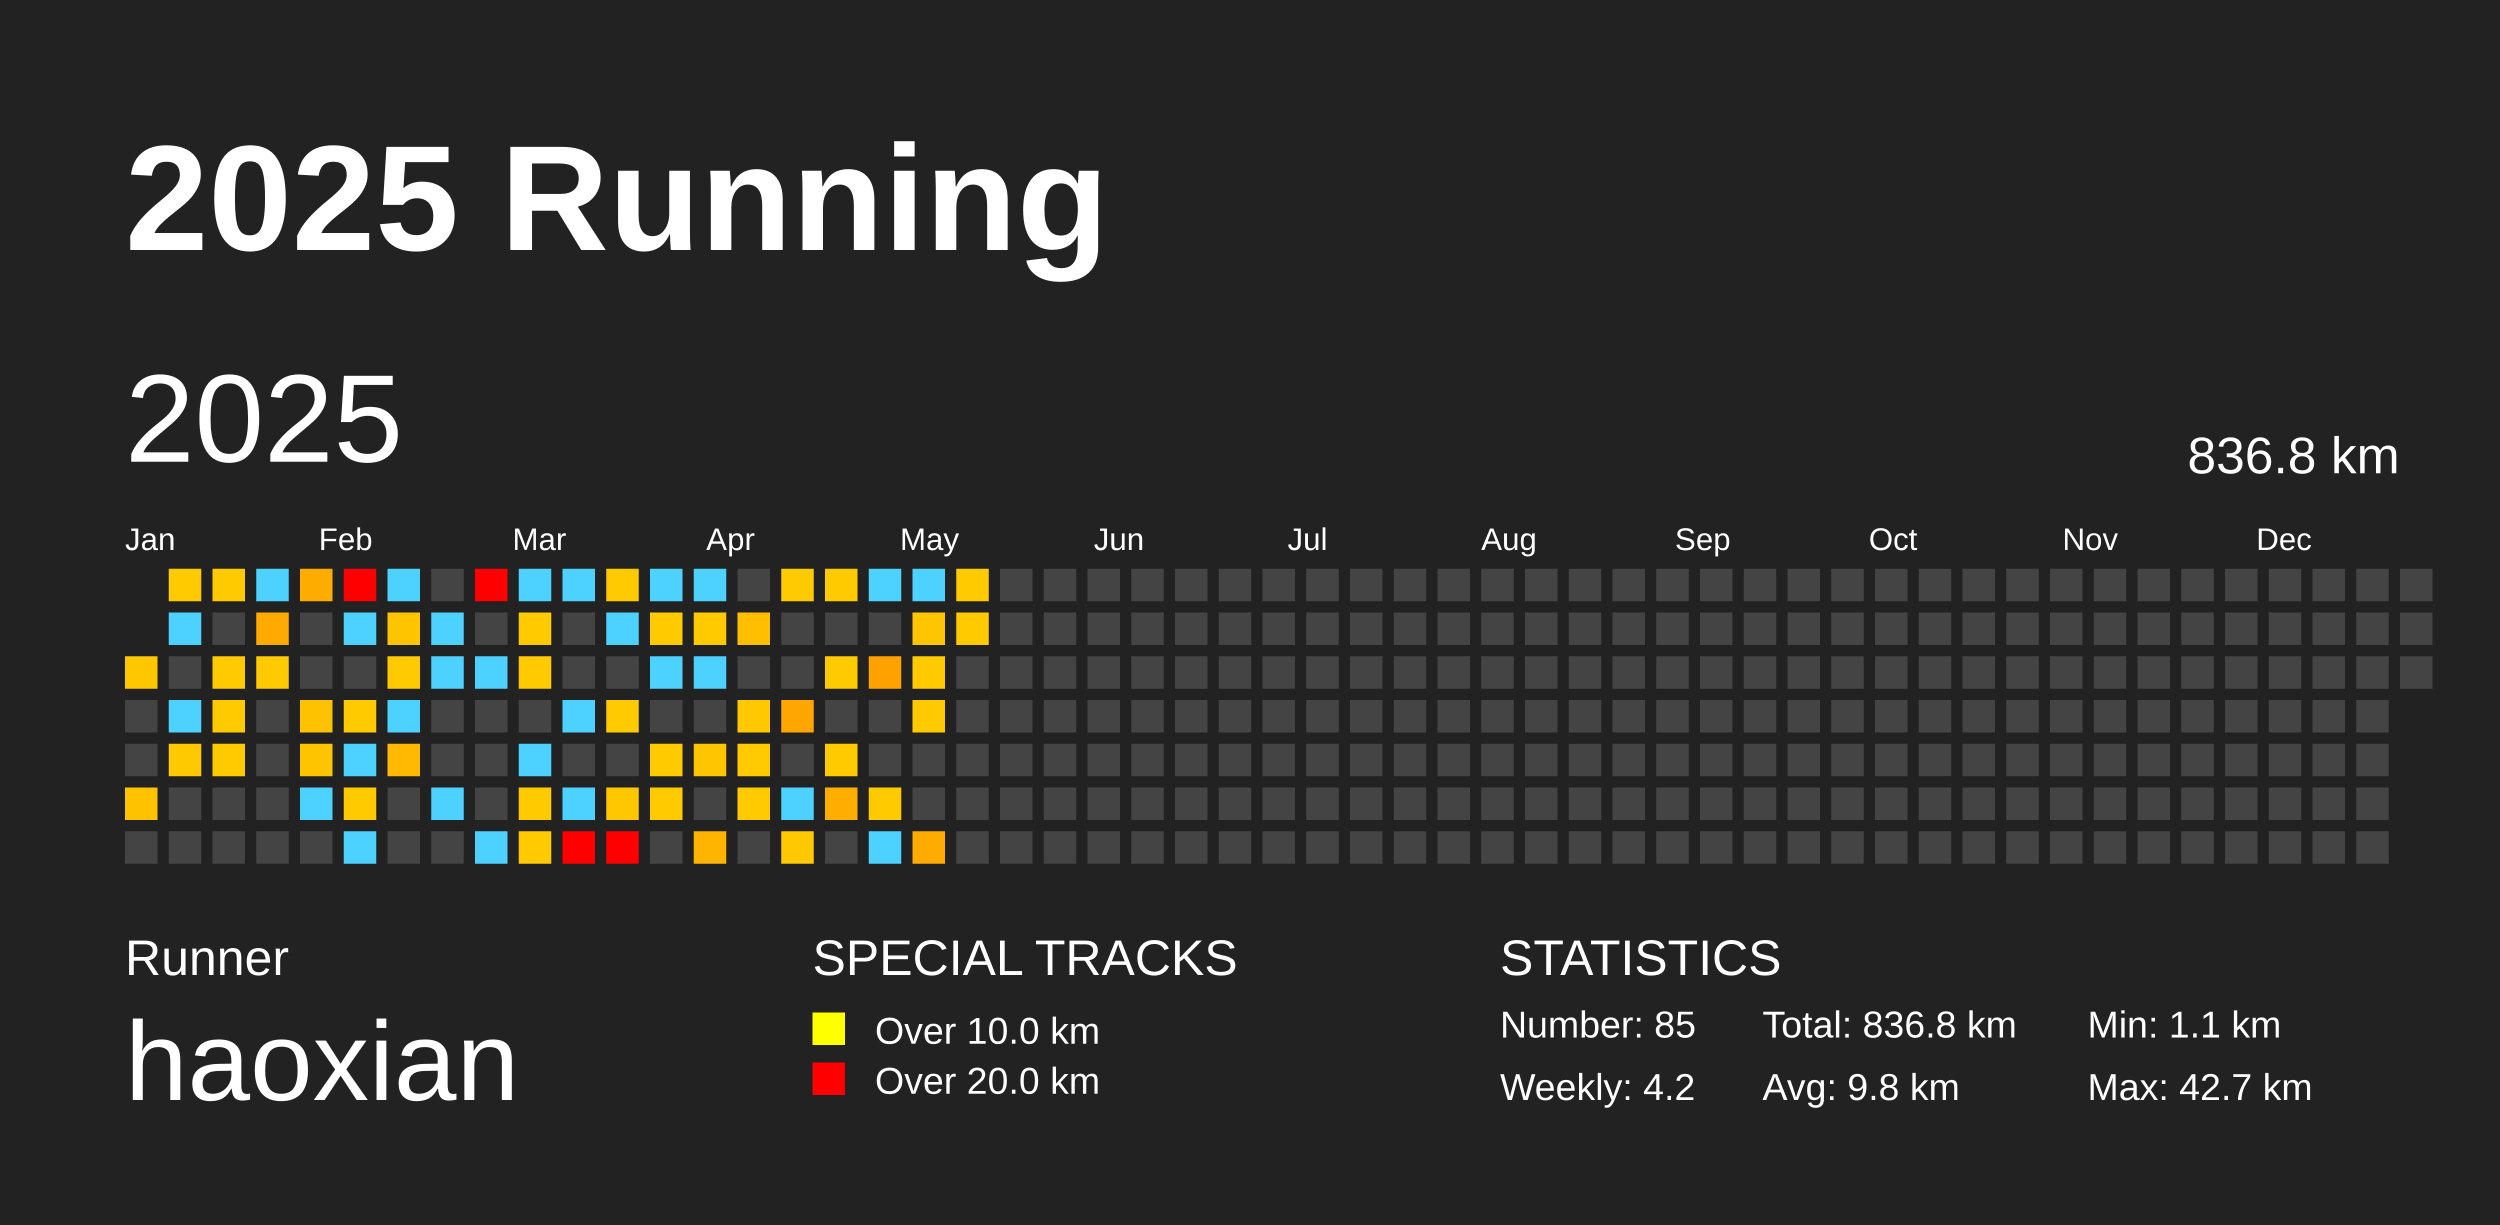
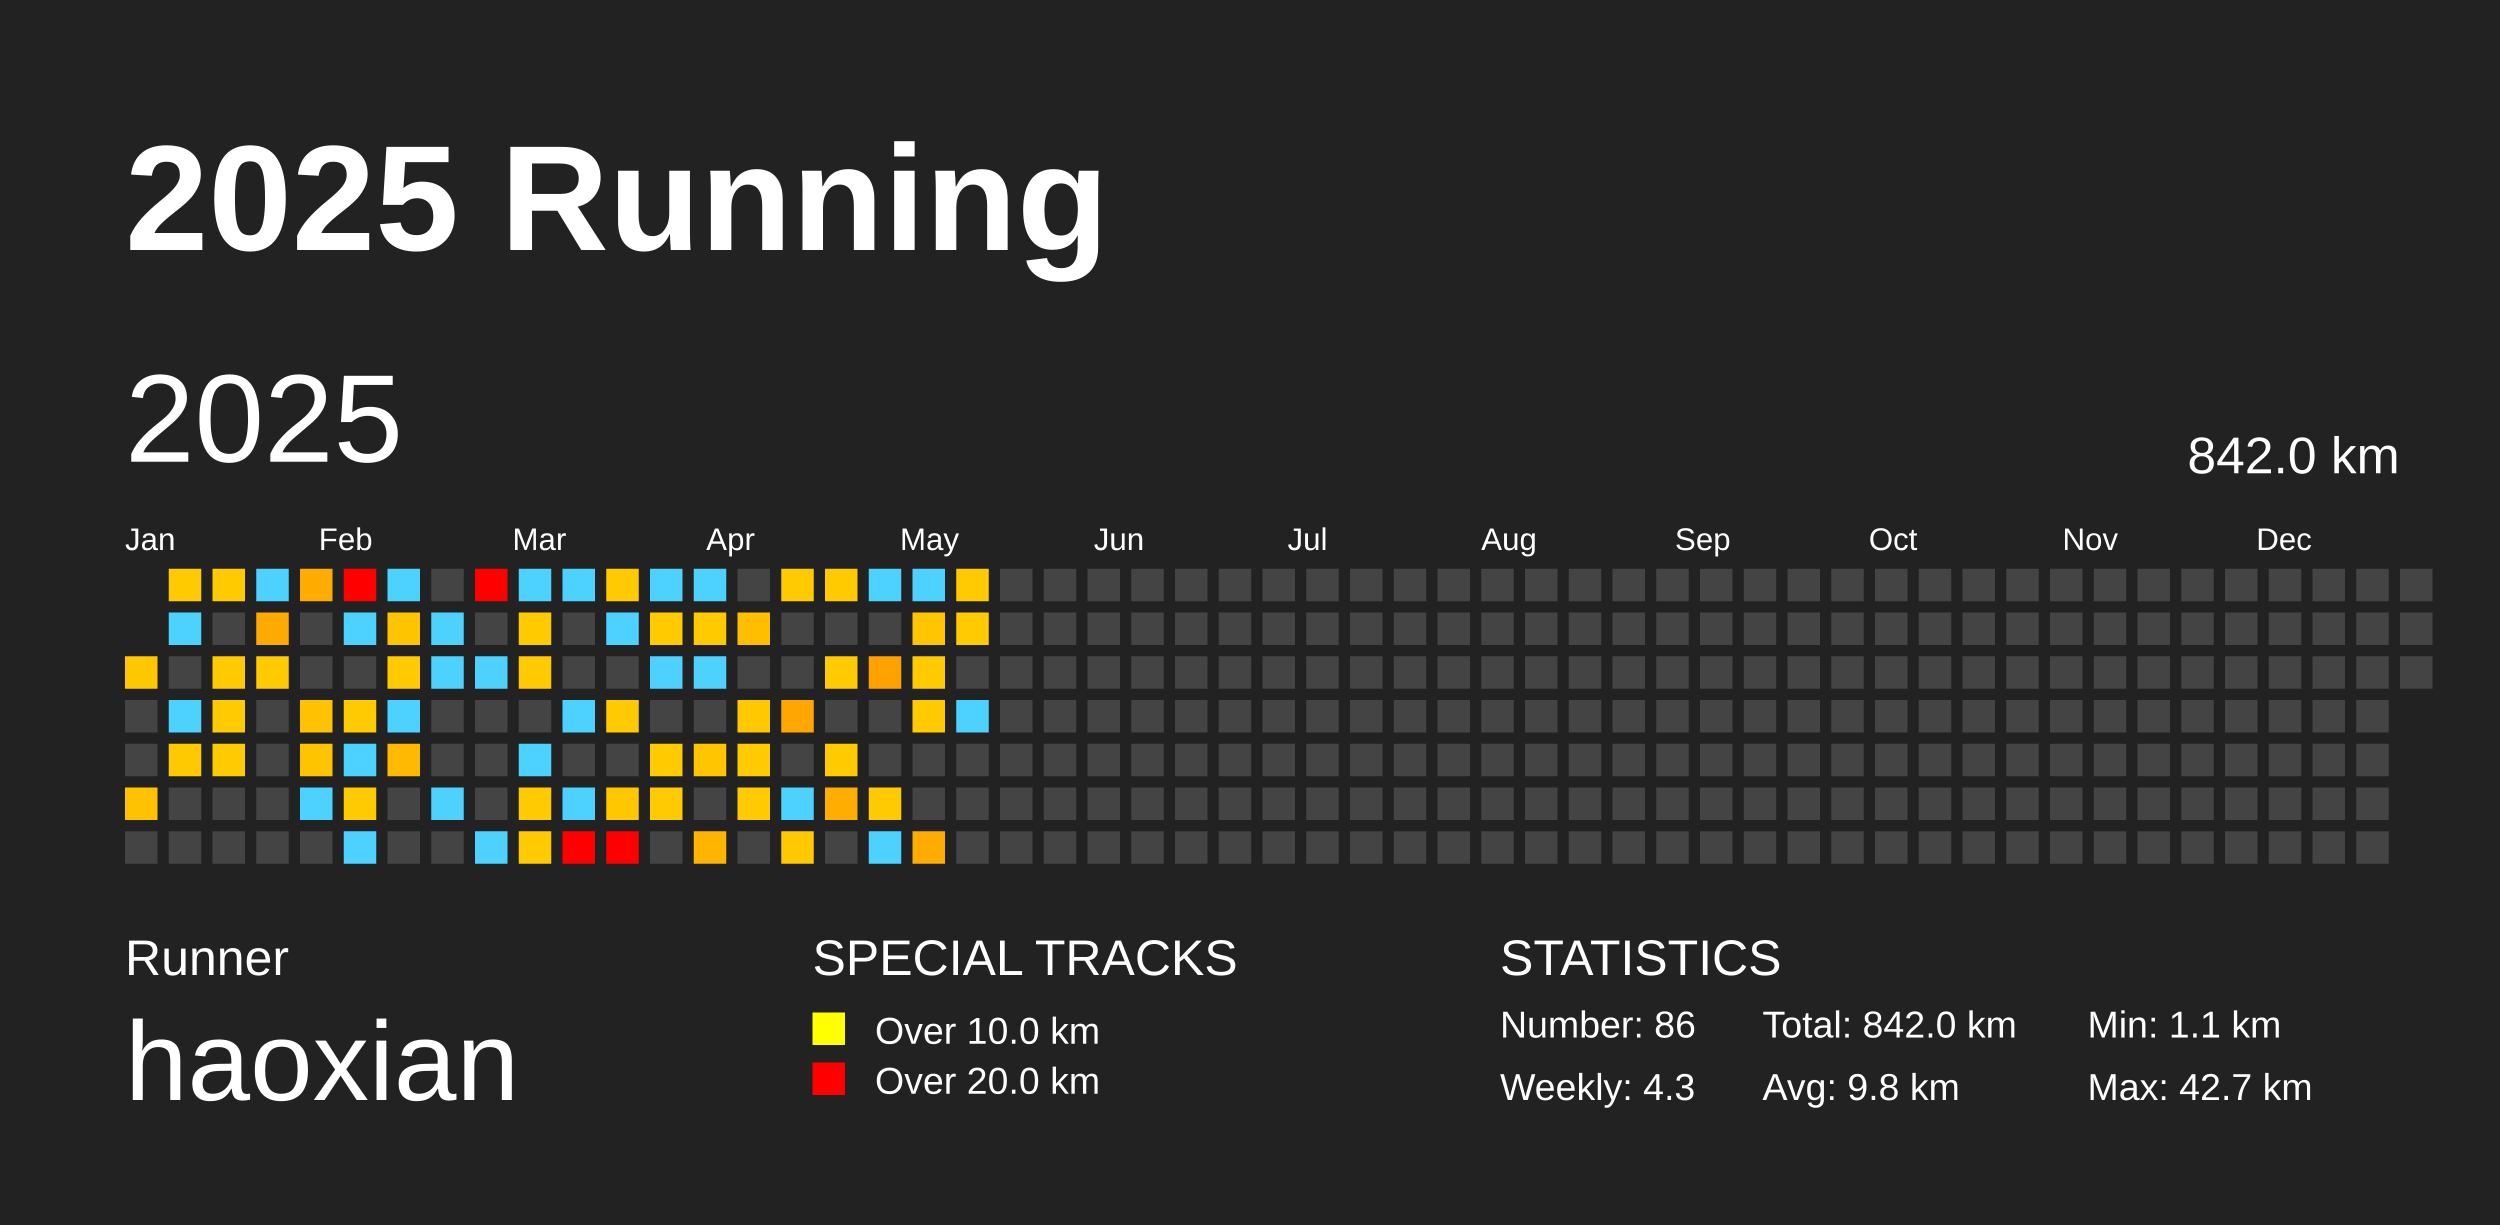
<svg xmlns="http://www.w3.org/2000/svg" baseProfile="full" height="98mm" version="1.1" viewBox="0,0,200,98" width="200mm">
  <defs />
  <rect fill="#222222" height="98" width="200" x="0" y="0" />
  <text fill="#FFFFFF" style="font-size:12px; font-family:Arial; font-weight:bold;" x="10" y="20">2025 Running</text>
  <text fill="#FFFFFF" style="font-size:4px; font-family:Arial" x="10" y="78">Runner</text>
  <text fill="#FFFFFF" style="font-size:9px; font-family:Arial" x="10" y="88">haoxian</text>
  <text fill="#FFFFFF" style="font-size:4px; font-family:Arial" x="65" y="78">SPECIAL TRACKS</text>
  <rect fill="yellow" height="2.6" width="2.6" x="65" y="81" />
  <text fill="#FFFFFF" style="font-size:3px; font-family:Arial" x="70" y="83.5">Over 10.0 km</text>
  <rect fill="red" height="2.6" width="2.6" x="65" y="85" />
  <text fill="#FFFFFF" style="font-size:3px; font-family:Arial" x="70" y="87.5">Over 20.0 km</text>
  <text fill="#FFFFFF" style="font-size:4px; font-family:Arial" x="120" y="78">STATISTICS</text>
-   <text fill="#FFFFFF" style="font-size:3px; font-family:Arial" x="120" y="83">Number: 85</text>
-   <text fill="#FFFFFF" style="font-size:3px; font-family:Arial" x="120" y="88">Weekly: 4.2</text>
-   <text fill="#FFFFFF" style="font-size:3px; font-family:Arial" x="141" y="83">Total: 836.8 km</text>
+   <text fill="#FFFFFF" style="font-size:3px; font-family:Arial" x="120" y="83">Number: 86</text>
+   <text fill="#FFFFFF" style="font-size:3px; font-family:Arial" x="120" y="88">Weekly: 4.3</text>
+   <text fill="#FFFFFF" style="font-size:3px; font-family:Arial" x="141" y="83">Total: 842.0 km</text>
  <text fill="#FFFFFF" style="font-size:3px; font-family:Arial" x="141" y="88">Avg: 9.8 km</text>
  <text fill="#FFFFFF" style="font-size:3px; font-family:Arial" x="167" y="83">Min: 1.1 km</text>
  <text fill="#FFFFFF" style="font-size:3px; font-family:Arial" x="167" y="88">Max: 42.7 km</text>
  <text dominant-baseline="hanging" fill="#FFFFFF" style="font-size:10.0px; font-family:Arial;" x="10" y="30">2025</text>
-   <text dominant-baseline="hanging" fill="#FFFFFF" style="font-size:4.125px; font-family:Arial;" x="175" y="35">836.8 km</text>
+   <text dominant-baseline="hanging" fill="#FFFFFF" style="font-size:4.125px; font-family:Arial;" x="175" y="35">842.0 km</text>
  <text fill="#FFFFFF" style="font-size:2.5px; font-family:Arial" x="10.0" y="44">Jan</text>
  <text fill="#FFFFFF" style="font-size:2.5px; font-family:Arial" x="25.5" y="44">Feb</text>
  <text fill="#FFFFFF" style="font-size:2.5px; font-family:Arial" x="41.0" y="44">Mar</text>
  <text fill="#FFFFFF" style="font-size:2.5px; font-family:Arial" x="56.5" y="44">Apr</text>
  <text fill="#FFFFFF" style="font-size:2.5px; font-family:Arial" x="72.0" y="44">May</text>
  <text fill="#FFFFFF" style="font-size:2.5px; font-family:Arial" x="87.5" y="44">Jun</text>
  <text fill="#FFFFFF" style="font-size:2.5px; font-family:Arial" x="103.0" y="44">Jul</text>
  <text fill="#FFFFFF" style="font-size:2.5px; font-family:Arial" x="118.5" y="44">Aug</text>
  <text fill="#FFFFFF" style="font-size:2.5px; font-family:Arial" x="134.0" y="44">Sep</text>
  <text fill="#FFFFFF" style="font-size:2.5px; font-family:Arial" x="149.5" y="44">Oct</text>
  <text fill="#FFFFFF" style="font-size:2.5px; font-family:Arial" x="165.0" y="44">Nov</text>
  <text fill="#FFFFFF" style="font-size:2.5px; font-family:Arial" x="180.5" y="44">Dec</text>
  <rect fill="#ffc700" height="2.6" width="2.6" x="10.0" y="52.5" />
  <rect fill="#444444" height="2.6" width="2.6" x="10.0" y="56.0" />
  <rect fill="#444444" height="2.6" width="2.6" x="10.0" y="59.5" />
  <rect fill="#ffc200" height="2.6" width="2.6" x="10.0" y="63.0" />
  <rect fill="#444444" height="2.6" width="2.6" x="10.0" y="66.5" />
  <rect fill="#ffcb00" height="2.6" width="2.6" x="13.5" y="45.5" />
  <rect fill="#4dd2ff" height="2.6" width="2.6" x="13.5" y="49.0" />
  <rect fill="#444444" height="2.6" width="2.6" x="13.5" y="52.5" />
  <rect fill="#4dd2ff" height="2.6" width="2.6" x="13.5" y="56.0" />
  <rect fill="#ffc900" height="2.6" width="2.6" x="13.5" y="59.5" />
  <rect fill="#444444" height="2.6" width="2.6" x="13.5" y="63.0" />
  <rect fill="#444444" height="2.6" width="2.6" x="13.5" y="66.5" />
  <rect fill="#ffca00" height="2.6" width="2.6" x="17.0" y="45.5" />
  <rect fill="#444444" height="2.6" width="2.6" x="17.0" y="49.0" />
  <rect fill="#ffca00" height="2.6" width="2.6" x="17.0" y="52.5" />
  <rect fill="#ffca00" height="2.6" width="2.6" x="17.0" y="56.0" />
  <rect fill="#ffca00" height="2.6" width="2.6" x="17.0" y="59.5" />
  <rect fill="#444444" height="2.6" width="2.6" x="17.0" y="63.0" />
  <rect fill="#444444" height="2.6" width="2.6" x="17.0" y="66.5" />
  <rect fill="#4dd2ff" height="2.6" width="2.6" x="20.5" y="45.5" />
  <rect fill="#ffaa00" height="2.6" width="2.6" x="20.5" y="49.0" />
  <rect fill="#ffca00" height="2.6" width="2.6" x="20.5" y="52.5" />
  <rect fill="#444444" height="2.6" width="2.6" x="20.5" y="56.0" />
  <rect fill="#444444" height="2.6" width="2.6" x="20.5" y="59.5" />
  <rect fill="#444444" height="2.6" width="2.6" x="20.5" y="63.0" />
  <rect fill="#444444" height="2.6" width="2.6" x="20.5" y="66.5" />
  <rect fill="#ffac00" height="2.6" width="2.6" x="24.0" y="45.5" />
  <rect fill="#444444" height="2.6" width="2.6" x="24.0" y="49.0" />
  <rect fill="#444444" height="2.6" width="2.6" x="24.0" y="52.5" />
  <rect fill="#ffc200" height="2.6" width="2.6" x="24.0" y="56.0" />
  <rect fill="#ffc400" height="2.6" width="2.6" x="24.0" y="59.5" />
  <rect fill="#4dd2ff" height="2.6" width="2.6" x="24.0" y="63.0" />
  <rect fill="#444444" height="2.6" width="2.6" x="24.0" y="66.5" />
  <rect fill="red" height="2.6" width="2.6" x="27.5" y="45.5" />
  <rect fill="#4dd2ff" height="2.6" width="2.6" x="27.5" y="49.0" />
  <rect fill="#444444" height="2.6" width="2.6" x="27.5" y="52.5" />
  <rect fill="#ffca00" height="2.6" width="2.6" x="27.5" y="56.0" />
  <rect fill="#4dd2ff" height="2.6" width="2.6" x="27.5" y="59.5" />
  <rect fill="#ffca00" height="2.6" width="2.6" x="27.5" y="63.0" />
  <rect fill="#4dd2ff" height="2.6" width="2.6" x="27.5" y="66.5" />
  <rect fill="#4dd2ff" height="2.6" width="2.6" x="31.0" y="45.5" />
  <rect fill="#ffc400" height="2.6" width="2.6" x="31.0" y="49.0" />
  <rect fill="#ffca00" height="2.6" width="2.6" x="31.0" y="52.5" />
  <rect fill="#4dd2ff" height="2.6" width="2.6" x="31.0" y="56.0" />
  <rect fill="#ffb900" height="2.6" width="2.6" x="31.0" y="59.5" />
  <rect fill="#444444" height="2.6" width="2.6" x="31.0" y="63.0" />
  <rect fill="#444444" height="2.6" width="2.6" x="31.0" y="66.5" />
  <rect fill="#444444" height="2.6" width="2.6" x="34.5" y="45.5" />
  <rect fill="#4dd2ff" height="2.6" width="2.6" x="34.5" y="49.0" />
  <rect fill="#4dd2ff" height="2.6" width="2.6" x="34.5" y="52.5" />
  <rect fill="#444444" height="2.6" width="2.6" x="34.5" y="56.0" />
  <rect fill="#444444" height="2.6" width="2.6" x="34.5" y="59.5" />
  <rect fill="#4dd2ff" height="2.6" width="2.6" x="34.5" y="63.0" />
  <rect fill="#444444" height="2.6" width="2.6" x="34.5" y="66.5" />
  <rect fill="red" height="2.6" width="2.6" x="38.0" y="45.5" />
  <rect fill="#444444" height="2.6" width="2.6" x="38.0" y="49.0" />
  <rect fill="#4dd2ff" height="2.6" width="2.6" x="38.0" y="52.5" />
  <rect fill="#444444" height="2.6" width="2.6" x="38.0" y="56.0" />
  <rect fill="#444444" height="2.6" width="2.6" x="38.0" y="59.5" />
  <rect fill="#444444" height="2.6" width="2.6" x="38.0" y="63.0" />
  <rect fill="#4dd2ff" height="2.6" width="2.6" x="38.0" y="66.5" />
  <rect fill="#4dd2ff" height="2.6" width="2.6" x="41.5" y="45.5" />
  <rect fill="#ffca00" height="2.6" width="2.6" x="41.5" y="49.0" />
  <rect fill="#ffca00" height="2.6" width="2.6" x="41.5" y="52.5" />
  <rect fill="#444444" height="2.6" width="2.6" x="41.5" y="56.0" />
  <rect fill="#4dd2ff" height="2.6" width="2.6" x="41.5" y="59.5" />
  <rect fill="#ffca00" height="2.6" width="2.6" x="41.5" y="63.0" />
  <rect fill="#ffcb00" height="2.6" width="2.6" x="41.5" y="66.5" />
  <rect fill="#4dd2ff" height="2.6" width="2.6" x="45.0" y="45.5" />
  <rect fill="#444444" height="2.6" width="2.6" x="45.0" y="49.0" />
  <rect fill="#444444" height="2.6" width="2.6" x="45.0" y="52.5" />
  <rect fill="#4dd2ff" height="2.6" width="2.6" x="45.0" y="56.0" />
  <rect fill="#444444" height="2.6" width="2.6" x="45.0" y="59.5" />
  <rect fill="#4dd2ff" height="2.6" width="2.6" x="45.0" y="63.0" />
  <rect fill="red" height="2.6" width="2.6" x="45.0" y="66.5" />
  <rect fill="#ffca00" height="2.6" width="2.6" x="48.5" y="45.5" />
  <rect fill="#4dd2ff" height="2.6" width="2.6" x="48.5" y="49.0" />
  <rect fill="#444444" height="2.6" width="2.6" x="48.5" y="52.5" />
  <rect fill="#ffca00" height="2.6" width="2.6" x="48.5" y="56.0" />
  <rect fill="#444444" height="2.6" width="2.6" x="48.5" y="59.5" />
  <rect fill="#ffc700" height="2.6" width="2.6" x="48.5" y="63.0" />
  <rect fill="red" height="2.6" width="2.6" x="48.5" y="66.5" />
  <rect fill="#4dd2ff" height="2.6" width="2.6" x="52.0" y="45.5" />
  <rect fill="#ffca00" height="2.6" width="2.6" x="52.0" y="49.0" />
  <rect fill="#4dd2ff" height="2.6" width="2.6" x="52.0" y="52.5" />
  <rect fill="#444444" height="2.6" width="2.6" x="52.0" y="56.0" />
  <rect fill="#ffca00" height="2.6" width="2.6" x="52.0" y="59.5" />
  <rect fill="#ffca00" height="2.6" width="2.6" x="52.0" y="63.0" />
  <rect fill="#444444" height="2.6" width="2.6" x="52.0" y="66.5" />
  <rect fill="#4dd2ff" height="2.6" width="2.6" x="55.5" y="45.5" />
  <rect fill="#ffca00" height="2.6" width="2.6" x="55.5" y="49.0" />
  <rect fill="#4dd2ff" height="2.6" width="2.6" x="55.5" y="52.5" />
  <rect fill="#444444" height="2.6" width="2.6" x="55.5" y="56.0" />
  <rect fill="#ffc500" height="2.6" width="2.6" x="55.5" y="59.5" />
  <rect fill="#444444" height="2.6" width="2.6" x="55.5" y="63.0" />
  <rect fill="#ffb400" height="2.6" width="2.6" x="55.5" y="66.5" />
  <rect fill="#444444" height="2.6" width="2.6" x="59.0" y="45.5" />
  <rect fill="#ffbf00" height="2.6" width="2.6" x="59.0" y="49.0" />
  <rect fill="#444444" height="2.6" width="2.6" x="59.0" y="52.5" />
  <rect fill="#ffc800" height="2.6" width="2.6" x="59.0" y="56.0" />
  <rect fill="#ffcb00" height="2.6" width="2.6" x="59.0" y="59.5" />
  <rect fill="#ffcb00" height="2.6" width="2.6" x="59.0" y="63.0" />
  <rect fill="#444444" height="2.6" width="2.6" x="59.0" y="66.5" />
  <rect fill="#ffca00" height="2.6" width="2.6" x="62.5" y="45.5" />
  <rect fill="#444444" height="2.6" width="2.6" x="62.5" y="49.0" />
  <rect fill="#444444" height="2.6" width="2.6" x="62.5" y="52.5" />
  <rect fill="#ffa700" height="2.6" width="2.6" x="62.5" y="56.0" />
  <rect fill="#444444" height="2.6" width="2.6" x="62.5" y="59.5" />
  <rect fill="#4dd2ff" height="2.6" width="2.6" x="62.5" y="63.0" />
  <rect fill="#ffc800" height="2.6" width="2.6" x="62.5" y="66.5" />
  <rect fill="#ffca00" height="2.6" width="2.6" x="66.0" y="45.5" />
  <rect fill="#444444" height="2.6" width="2.6" x="66.0" y="49.0" />
  <rect fill="#ffca00" height="2.6" width="2.6" x="66.0" y="52.5" />
  <rect fill="#444444" height="2.6" width="2.6" x="66.0" y="56.0" />
  <rect fill="#ffca00" height="2.6" width="2.6" x="66.0" y="59.5" />
  <rect fill="#ffae00" height="2.6" width="2.6" x="66.0" y="63.0" />
  <rect fill="#444444" height="2.6" width="2.6" x="66.0" y="66.5" />
  <rect fill="#4dd2ff" height="2.6" width="2.6" x="69.5" y="45.5" />
  <rect fill="#444444" height="2.6" width="2.6" x="69.5" y="49.0" />
  <rect fill="#ffa200" height="2.6" width="2.6" x="69.5" y="52.5" />
  <rect fill="#444444" height="2.6" width="2.6" x="69.5" y="56.0" />
  <rect fill="#444444" height="2.6" width="2.6" x="69.5" y="59.5" />
  <rect fill="#ffca00" height="2.6" width="2.6" x="69.5" y="63.0" />
  <rect fill="#4dd2ff" height="2.6" width="2.6" x="69.5" y="66.5" />
  <rect fill="#4dd2ff" height="2.6" width="2.6" x="73.0" y="45.5" />
  <rect fill="#ffc500" height="2.6" width="2.6" x="73.0" y="49.0" />
  <rect fill="#ffca00" height="2.6" width="2.6" x="73.0" y="52.5" />
  <rect fill="#ffca00" height="2.6" width="2.6" x="73.0" y="56.0" />
  <rect fill="#444444" height="2.6" width="2.6" x="73.0" y="59.5" />
  <rect fill="#444444" height="2.6" width="2.6" x="73.0" y="63.0" />
  <rect fill="#ffab00" height="2.6" width="2.6" x="73.0" y="66.5" />
  <rect fill="#ffcb00" height="2.6" width="2.6" x="76.5" y="45.5" />
  <rect fill="#ffca00" height="2.6" width="2.6" x="76.5" y="49.0" />
  <rect fill="#444444" height="2.6" width="2.6" x="76.5" y="52.5" />
-   <rect fill="#444444" height="2.6" width="2.6" x="76.5" y="56.0" />
+   <rect fill="#4dd2ff" height="2.6" width="2.6" x="76.5" y="56.0" />
  <rect fill="#444444" height="2.6" width="2.6" x="76.5" y="59.5" />
  <rect fill="#444444" height="2.6" width="2.6" x="76.5" y="63.0" />
  <rect fill="#444444" height="2.6" width="2.6" x="76.5" y="66.5" />
  <rect fill="#444444" height="2.6" width="2.6" x="80.0" y="45.5" />
  <rect fill="#444444" height="2.6" width="2.6" x="80.0" y="49.0" />
  <rect fill="#444444" height="2.6" width="2.6" x="80.0" y="52.5" />
  <rect fill="#444444" height="2.6" width="2.6" x="80.0" y="56.0" />
  <rect fill="#444444" height="2.6" width="2.6" x="80.0" y="59.5" />
  <rect fill="#444444" height="2.6" width="2.6" x="80.0" y="63.0" />
  <rect fill="#444444" height="2.6" width="2.6" x="80.0" y="66.5" />
  <rect fill="#444444" height="2.6" width="2.6" x="83.5" y="45.5" />
  <rect fill="#444444" height="2.6" width="2.6" x="83.5" y="49.0" />
  <rect fill="#444444" height="2.6" width="2.6" x="83.5" y="52.5" />
  <rect fill="#444444" height="2.6" width="2.6" x="83.5" y="56.0" />
  <rect fill="#444444" height="2.6" width="2.6" x="83.5" y="59.5" />
  <rect fill="#444444" height="2.6" width="2.6" x="83.5" y="63.0" />
  <rect fill="#444444" height="2.6" width="2.6" x="83.5" y="66.5" />
  <rect fill="#444444" height="2.6" width="2.6" x="87.0" y="45.5" />
  <rect fill="#444444" height="2.6" width="2.6" x="87.0" y="49.0" />
  <rect fill="#444444" height="2.6" width="2.6" x="87.0" y="52.5" />
  <rect fill="#444444" height="2.6" width="2.6" x="87.0" y="56.0" />
  <rect fill="#444444" height="2.6" width="2.6" x="87.0" y="59.5" />
  <rect fill="#444444" height="2.6" width="2.6" x="87.0" y="63.0" />
  <rect fill="#444444" height="2.6" width="2.6" x="87.0" y="66.5" />
  <rect fill="#444444" height="2.6" width="2.6" x="90.5" y="45.5" />
  <rect fill="#444444" height="2.6" width="2.6" x="90.5" y="49.0" />
  <rect fill="#444444" height="2.6" width="2.6" x="90.5" y="52.5" />
  <rect fill="#444444" height="2.6" width="2.6" x="90.5" y="56.0" />
  <rect fill="#444444" height="2.6" width="2.6" x="90.5" y="59.5" />
  <rect fill="#444444" height="2.6" width="2.6" x="90.5" y="63.0" />
  <rect fill="#444444" height="2.6" width="2.6" x="90.5" y="66.5" />
  <rect fill="#444444" height="2.6" width="2.6" x="94.0" y="45.5" />
  <rect fill="#444444" height="2.6" width="2.6" x="94.0" y="49.0" />
  <rect fill="#444444" height="2.6" width="2.6" x="94.0" y="52.5" />
  <rect fill="#444444" height="2.6" width="2.6" x="94.0" y="56.0" />
  <rect fill="#444444" height="2.6" width="2.6" x="94.0" y="59.5" />
  <rect fill="#444444" height="2.6" width="2.6" x="94.0" y="63.0" />
  <rect fill="#444444" height="2.6" width="2.6" x="94.0" y="66.5" />
  <rect fill="#444444" height="2.6" width="2.6" x="97.5" y="45.5" />
  <rect fill="#444444" height="2.6" width="2.6" x="97.5" y="49.0" />
  <rect fill="#444444" height="2.6" width="2.6" x="97.5" y="52.5" />
  <rect fill="#444444" height="2.6" width="2.6" x="97.5" y="56.0" />
  <rect fill="#444444" height="2.6" width="2.6" x="97.5" y="59.5" />
  <rect fill="#444444" height="2.6" width="2.6" x="97.5" y="63.0" />
  <rect fill="#444444" height="2.6" width="2.6" x="97.5" y="66.5" />
  <rect fill="#444444" height="2.6" width="2.6" x="101.0" y="45.5" />
  <rect fill="#444444" height="2.6" width="2.6" x="101.0" y="49.0" />
  <rect fill="#444444" height="2.6" width="2.6" x="101.0" y="52.5" />
  <rect fill="#444444" height="2.6" width="2.6" x="101.0" y="56.0" />
  <rect fill="#444444" height="2.6" width="2.6" x="101.0" y="59.5" />
  <rect fill="#444444" height="2.6" width="2.6" x="101.0" y="63.0" />
  <rect fill="#444444" height="2.6" width="2.6" x="101.0" y="66.5" />
  <rect fill="#444444" height="2.6" width="2.6" x="104.5" y="45.5" />
  <rect fill="#444444" height="2.6" width="2.6" x="104.5" y="49.0" />
  <rect fill="#444444" height="2.6" width="2.6" x="104.5" y="52.5" />
  <rect fill="#444444" height="2.6" width="2.6" x="104.5" y="56.0" />
  <rect fill="#444444" height="2.6" width="2.6" x="104.5" y="59.5" />
  <rect fill="#444444" height="2.6" width="2.6" x="104.5" y="63.0" />
  <rect fill="#444444" height="2.6" width="2.6" x="104.5" y="66.5" />
  <rect fill="#444444" height="2.6" width="2.6" x="108.0" y="45.5" />
  <rect fill="#444444" height="2.6" width="2.6" x="108.0" y="49.0" />
  <rect fill="#444444" height="2.6" width="2.6" x="108.0" y="52.5" />
  <rect fill="#444444" height="2.6" width="2.6" x="108.0" y="56.0" />
  <rect fill="#444444" height="2.6" width="2.6" x="108.0" y="59.5" />
  <rect fill="#444444" height="2.6" width="2.6" x="108.0" y="63.0" />
  <rect fill="#444444" height="2.6" width="2.6" x="108.0" y="66.5" />
  <rect fill="#444444" height="2.6" width="2.6" x="111.5" y="45.5" />
  <rect fill="#444444" height="2.6" width="2.6" x="111.5" y="49.0" />
  <rect fill="#444444" height="2.6" width="2.6" x="111.5" y="52.5" />
  <rect fill="#444444" height="2.6" width="2.6" x="111.5" y="56.0" />
  <rect fill="#444444" height="2.6" width="2.6" x="111.5" y="59.5" />
  <rect fill="#444444" height="2.6" width="2.6" x="111.5" y="63.0" />
  <rect fill="#444444" height="2.6" width="2.6" x="111.5" y="66.5" />
  <rect fill="#444444" height="2.6" width="2.6" x="115.0" y="45.5" />
  <rect fill="#444444" height="2.6" width="2.6" x="115.0" y="49.0" />
  <rect fill="#444444" height="2.6" width="2.6" x="115.0" y="52.5" />
  <rect fill="#444444" height="2.6" width="2.6" x="115.0" y="56.0" />
  <rect fill="#444444" height="2.6" width="2.6" x="115.0" y="59.5" />
  <rect fill="#444444" height="2.6" width="2.6" x="115.0" y="63.0" />
  <rect fill="#444444" height="2.6" width="2.6" x="115.0" y="66.5" />
  <rect fill="#444444" height="2.6" width="2.6" x="118.5" y="45.5" />
  <rect fill="#444444" height="2.6" width="2.6" x="118.5" y="49.0" />
  <rect fill="#444444" height="2.6" width="2.6" x="118.5" y="52.5" />
  <rect fill="#444444" height="2.6" width="2.6" x="118.5" y="56.0" />
  <rect fill="#444444" height="2.6" width="2.6" x="118.5" y="59.5" />
  <rect fill="#444444" height="2.6" width="2.6" x="118.5" y="63.0" />
  <rect fill="#444444" height="2.6" width="2.6" x="118.5" y="66.5" />
  <rect fill="#444444" height="2.6" width="2.6" x="122.0" y="45.5" />
  <rect fill="#444444" height="2.6" width="2.6" x="122.0" y="49.0" />
  <rect fill="#444444" height="2.6" width="2.6" x="122.0" y="52.5" />
  <rect fill="#444444" height="2.6" width="2.6" x="122.0" y="56.0" />
  <rect fill="#444444" height="2.6" width="2.6" x="122.0" y="59.5" />
  <rect fill="#444444" height="2.6" width="2.6" x="122.0" y="63.0" />
  <rect fill="#444444" height="2.6" width="2.6" x="122.0" y="66.5" />
  <rect fill="#444444" height="2.6" width="2.6" x="125.5" y="45.5" />
  <rect fill="#444444" height="2.6" width="2.6" x="125.5" y="49.0" />
  <rect fill="#444444" height="2.6" width="2.6" x="125.5" y="52.5" />
  <rect fill="#444444" height="2.6" width="2.6" x="125.5" y="56.0" />
  <rect fill="#444444" height="2.6" width="2.6" x="125.5" y="59.5" />
  <rect fill="#444444" height="2.6" width="2.6" x="125.5" y="63.0" />
  <rect fill="#444444" height="2.6" width="2.6" x="125.5" y="66.5" />
  <rect fill="#444444" height="2.6" width="2.6" x="129.0" y="45.5" />
  <rect fill="#444444" height="2.6" width="2.6" x="129.0" y="49.0" />
  <rect fill="#444444" height="2.6" width="2.6" x="129.0" y="52.5" />
  <rect fill="#444444" height="2.6" width="2.6" x="129.0" y="56.0" />
  <rect fill="#444444" height="2.6" width="2.6" x="129.0" y="59.5" />
  <rect fill="#444444" height="2.6" width="2.6" x="129.0" y="63.0" />
  <rect fill="#444444" height="2.6" width="2.6" x="129.0" y="66.5" />
  <rect fill="#444444" height="2.6" width="2.6" x="132.5" y="45.5" />
  <rect fill="#444444" height="2.6" width="2.6" x="132.5" y="49.0" />
  <rect fill="#444444" height="2.6" width="2.6" x="132.5" y="52.5" />
  <rect fill="#444444" height="2.6" width="2.6" x="132.5" y="56.0" />
  <rect fill="#444444" height="2.6" width="2.6" x="132.5" y="59.5" />
  <rect fill="#444444" height="2.6" width="2.6" x="132.5" y="63.0" />
  <rect fill="#444444" height="2.6" width="2.6" x="132.5" y="66.5" />
  <rect fill="#444444" height="2.6" width="2.6" x="136.0" y="45.5" />
  <rect fill="#444444" height="2.6" width="2.6" x="136.0" y="49.0" />
  <rect fill="#444444" height="2.6" width="2.6" x="136.0" y="52.5" />
  <rect fill="#444444" height="2.6" width="2.6" x="136.0" y="56.0" />
  <rect fill="#444444" height="2.6" width="2.6" x="136.0" y="59.5" />
  <rect fill="#444444" height="2.6" width="2.6" x="136.0" y="63.0" />
  <rect fill="#444444" height="2.6" width="2.6" x="136.0" y="66.5" />
  <rect fill="#444444" height="2.6" width="2.6" x="139.5" y="45.5" />
  <rect fill="#444444" height="2.6" width="2.6" x="139.5" y="49.0" />
  <rect fill="#444444" height="2.6" width="2.6" x="139.5" y="52.5" />
  <rect fill="#444444" height="2.6" width="2.6" x="139.5" y="56.0" />
  <rect fill="#444444" height="2.6" width="2.6" x="139.5" y="59.5" />
  <rect fill="#444444" height="2.6" width="2.6" x="139.5" y="63.0" />
  <rect fill="#444444" height="2.6" width="2.6" x="139.5" y="66.5" />
  <rect fill="#444444" height="2.6" width="2.6" x="143.0" y="45.5" />
  <rect fill="#444444" height="2.6" width="2.6" x="143.0" y="49.0" />
  <rect fill="#444444" height="2.6" width="2.6" x="143.0" y="52.5" />
  <rect fill="#444444" height="2.6" width="2.6" x="143.0" y="56.0" />
  <rect fill="#444444" height="2.6" width="2.6" x="143.0" y="59.5" />
  <rect fill="#444444" height="2.6" width="2.6" x="143.0" y="63.0" />
  <rect fill="#444444" height="2.6" width="2.6" x="143.0" y="66.5" />
  <rect fill="#444444" height="2.6" width="2.6" x="146.5" y="45.5" />
  <rect fill="#444444" height="2.6" width="2.6" x="146.5" y="49.0" />
  <rect fill="#444444" height="2.6" width="2.6" x="146.5" y="52.5" />
  <rect fill="#444444" height="2.6" width="2.6" x="146.5" y="56.0" />
  <rect fill="#444444" height="2.6" width="2.6" x="146.5" y="59.5" />
  <rect fill="#444444" height="2.6" width="2.6" x="146.5" y="63.0" />
  <rect fill="#444444" height="2.6" width="2.6" x="146.5" y="66.5" />
  <rect fill="#444444" height="2.6" width="2.6" x="150.0" y="45.5" />
  <rect fill="#444444" height="2.6" width="2.6" x="150.0" y="49.0" />
  <rect fill="#444444" height="2.6" width="2.6" x="150.0" y="52.5" />
  <rect fill="#444444" height="2.6" width="2.6" x="150.0" y="56.0" />
  <rect fill="#444444" height="2.6" width="2.6" x="150.0" y="59.5" />
  <rect fill="#444444" height="2.6" width="2.6" x="150.0" y="63.0" />
  <rect fill="#444444" height="2.6" width="2.6" x="150.0" y="66.5" />
  <rect fill="#444444" height="2.6" width="2.6" x="153.5" y="45.5" />
  <rect fill="#444444" height="2.6" width="2.6" x="153.5" y="49.0" />
  <rect fill="#444444" height="2.6" width="2.6" x="153.5" y="52.5" />
  <rect fill="#444444" height="2.6" width="2.6" x="153.5" y="56.0" />
  <rect fill="#444444" height="2.6" width="2.6" x="153.5" y="59.5" />
  <rect fill="#444444" height="2.6" width="2.6" x="153.5" y="63.0" />
  <rect fill="#444444" height="2.6" width="2.6" x="153.5" y="66.5" />
  <rect fill="#444444" height="2.6" width="2.6" x="157.0" y="45.5" />
  <rect fill="#444444" height="2.6" width="2.6" x="157.0" y="49.0" />
  <rect fill="#444444" height="2.6" width="2.6" x="157.0" y="52.5" />
  <rect fill="#444444" height="2.6" width="2.6" x="157.0" y="56.0" />
  <rect fill="#444444" height="2.6" width="2.6" x="157.0" y="59.5" />
  <rect fill="#444444" height="2.6" width="2.6" x="157.0" y="63.0" />
  <rect fill="#444444" height="2.6" width="2.6" x="157.0" y="66.5" />
  <rect fill="#444444" height="2.6" width="2.6" x="160.5" y="45.5" />
  <rect fill="#444444" height="2.6" width="2.6" x="160.5" y="49.0" />
  <rect fill="#444444" height="2.6" width="2.6" x="160.5" y="52.5" />
  <rect fill="#444444" height="2.6" width="2.6" x="160.5" y="56.0" />
  <rect fill="#444444" height="2.6" width="2.6" x="160.5" y="59.5" />
  <rect fill="#444444" height="2.6" width="2.6" x="160.5" y="63.0" />
  <rect fill="#444444" height="2.6" width="2.6" x="160.5" y="66.5" />
  <rect fill="#444444" height="2.6" width="2.6" x="164.0" y="45.5" />
  <rect fill="#444444" height="2.6" width="2.6" x="164.0" y="49.0" />
  <rect fill="#444444" height="2.6" width="2.6" x="164.0" y="52.5" />
  <rect fill="#444444" height="2.6" width="2.6" x="164.0" y="56.0" />
  <rect fill="#444444" height="2.6" width="2.6" x="164.0" y="59.5" />
  <rect fill="#444444" height="2.6" width="2.6" x="164.0" y="63.0" />
  <rect fill="#444444" height="2.6" width="2.6" x="164.0" y="66.5" />
  <rect fill="#444444" height="2.6" width="2.6" x="167.5" y="45.5" />
  <rect fill="#444444" height="2.6" width="2.6" x="167.5" y="49.0" />
  <rect fill="#444444" height="2.6" width="2.6" x="167.5" y="52.5" />
  <rect fill="#444444" height="2.6" width="2.6" x="167.5" y="56.0" />
  <rect fill="#444444" height="2.6" width="2.6" x="167.5" y="59.5" />
  <rect fill="#444444" height="2.6" width="2.6" x="167.5" y="63.0" />
  <rect fill="#444444" height="2.6" width="2.6" x="167.5" y="66.5" />
  <rect fill="#444444" height="2.6" width="2.6" x="171.0" y="45.5" />
  <rect fill="#444444" height="2.6" width="2.6" x="171.0" y="49.0" />
  <rect fill="#444444" height="2.6" width="2.6" x="171.0" y="52.5" />
  <rect fill="#444444" height="2.6" width="2.6" x="171.0" y="56.0" />
  <rect fill="#444444" height="2.6" width="2.6" x="171.0" y="59.5" />
  <rect fill="#444444" height="2.6" width="2.6" x="171.0" y="63.0" />
  <rect fill="#444444" height="2.6" width="2.6" x="171.0" y="66.5" />
  <rect fill="#444444" height="2.6" width="2.6" x="174.5" y="45.5" />
  <rect fill="#444444" height="2.6" width="2.6" x="174.5" y="49.0" />
  <rect fill="#444444" height="2.6" width="2.6" x="174.5" y="52.5" />
  <rect fill="#444444" height="2.6" width="2.6" x="174.5" y="56.0" />
  <rect fill="#444444" height="2.6" width="2.6" x="174.5" y="59.5" />
  <rect fill="#444444" height="2.6" width="2.6" x="174.5" y="63.0" />
  <rect fill="#444444" height="2.6" width="2.6" x="174.5" y="66.5" />
  <rect fill="#444444" height="2.6" width="2.6" x="178.0" y="45.5" />
  <rect fill="#444444" height="2.6" width="2.6" x="178.0" y="49.0" />
  <rect fill="#444444" height="2.6" width="2.6" x="178.0" y="52.5" />
  <rect fill="#444444" height="2.6" width="2.6" x="178.0" y="56.0" />
  <rect fill="#444444" height="2.6" width="2.6" x="178.0" y="59.5" />
  <rect fill="#444444" height="2.6" width="2.6" x="178.0" y="63.0" />
  <rect fill="#444444" height="2.6" width="2.6" x="178.0" y="66.5" />
  <rect fill="#444444" height="2.6" width="2.6" x="181.5" y="45.5" />
  <rect fill="#444444" height="2.6" width="2.6" x="181.5" y="49.0" />
  <rect fill="#444444" height="2.6" width="2.6" x="181.5" y="52.5" />
  <rect fill="#444444" height="2.6" width="2.6" x="181.5" y="56.0" />
  <rect fill="#444444" height="2.6" width="2.6" x="181.5" y="59.5" />
  <rect fill="#444444" height="2.6" width="2.6" x="181.5" y="63.0" />
  <rect fill="#444444" height="2.6" width="2.6" x="181.5" y="66.5" />
  <rect fill="#444444" height="2.6" width="2.6" x="185.0" y="45.5" />
  <rect fill="#444444" height="2.6" width="2.6" x="185.0" y="49.0" />
  <rect fill="#444444" height="2.6" width="2.6" x="185.0" y="52.5" />
  <rect fill="#444444" height="2.6" width="2.6" x="185.0" y="56.0" />
  <rect fill="#444444" height="2.6" width="2.6" x="185.0" y="59.5" />
  <rect fill="#444444" height="2.6" width="2.6" x="185.0" y="63.0" />
  <rect fill="#444444" height="2.6" width="2.6" x="185.0" y="66.5" />
  <rect fill="#444444" height="2.6" width="2.6" x="188.5" y="45.5" />
  <rect fill="#444444" height="2.6" width="2.6" x="188.5" y="49.0" />
  <rect fill="#444444" height="2.6" width="2.6" x="188.5" y="52.5" />
  <rect fill="#444444" height="2.6" width="2.6" x="188.5" y="56.0" />
  <rect fill="#444444" height="2.6" width="2.6" x="188.5" y="59.5" />
  <rect fill="#444444" height="2.6" width="2.6" x="188.5" y="63.0" />
  <rect fill="#444444" height="2.6" width="2.6" x="188.5" y="66.5" />
  <rect fill="#444444" height="2.6" width="2.6" x="192.0" y="45.5" />
  <rect fill="#444444" height="2.6" width="2.6" x="192.0" y="49.0" />
  <rect fill="#444444" height="2.6" width="2.6" x="192.0" y="52.5" />
</svg>
